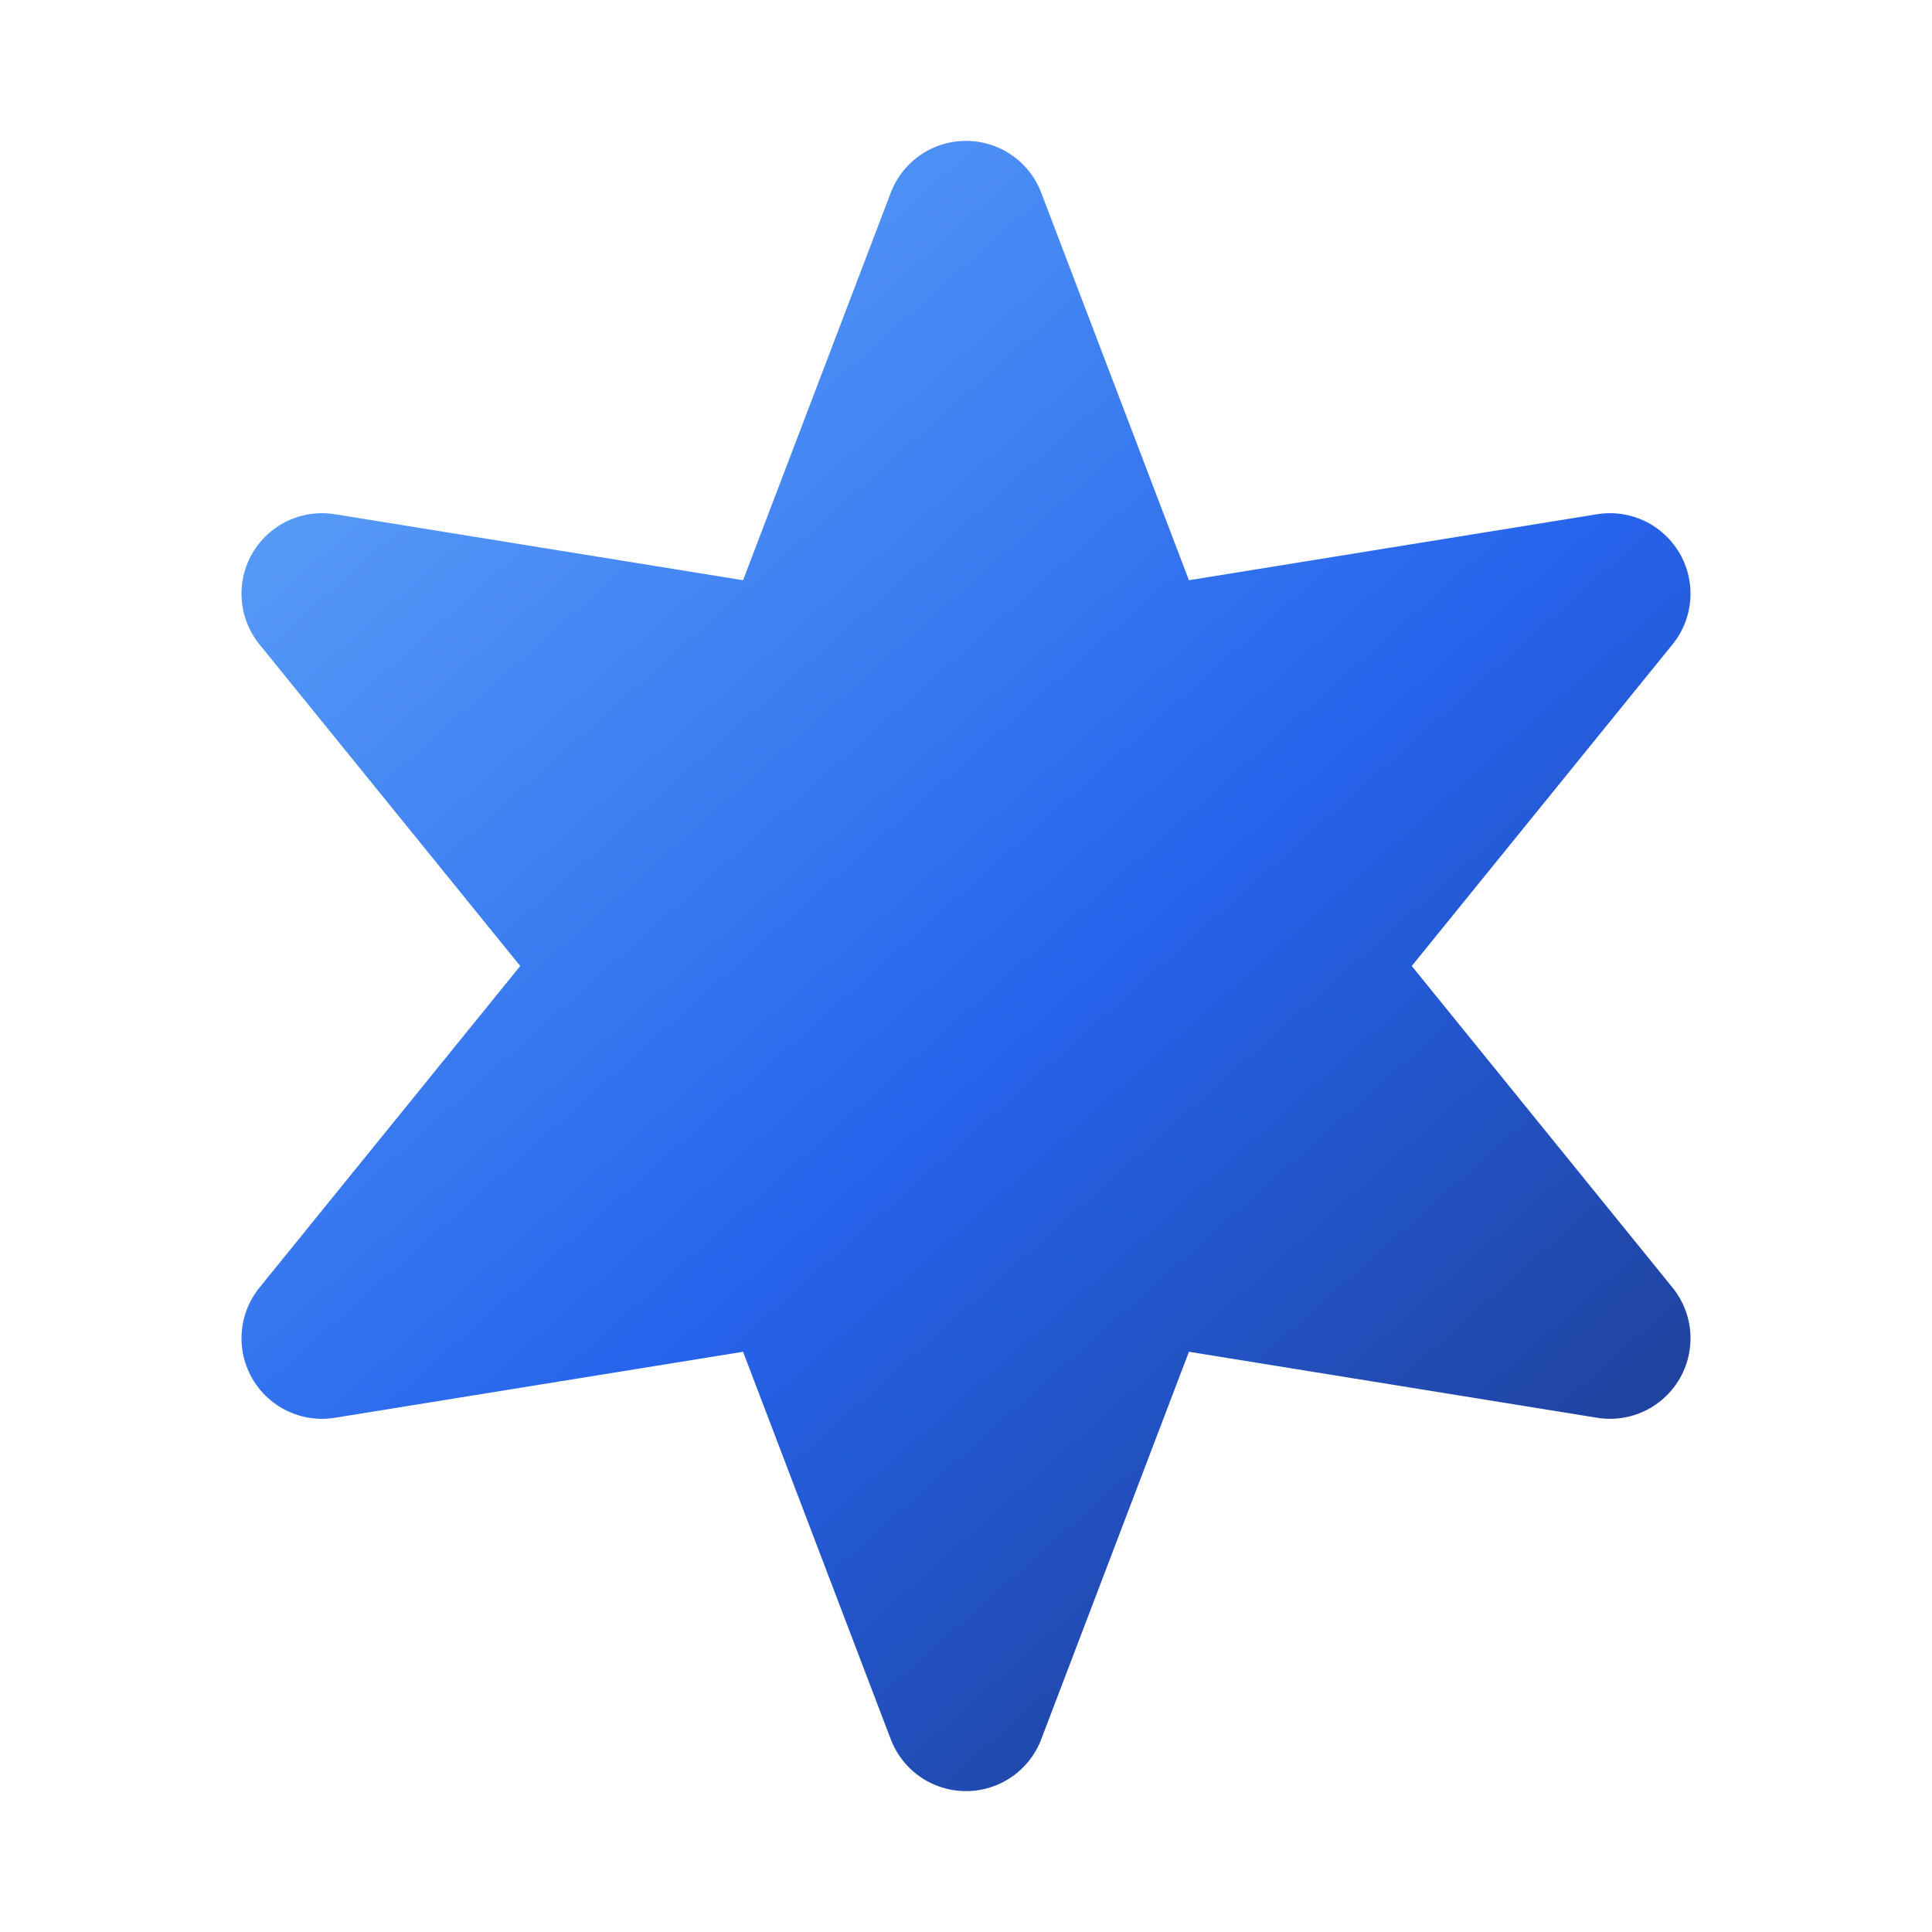
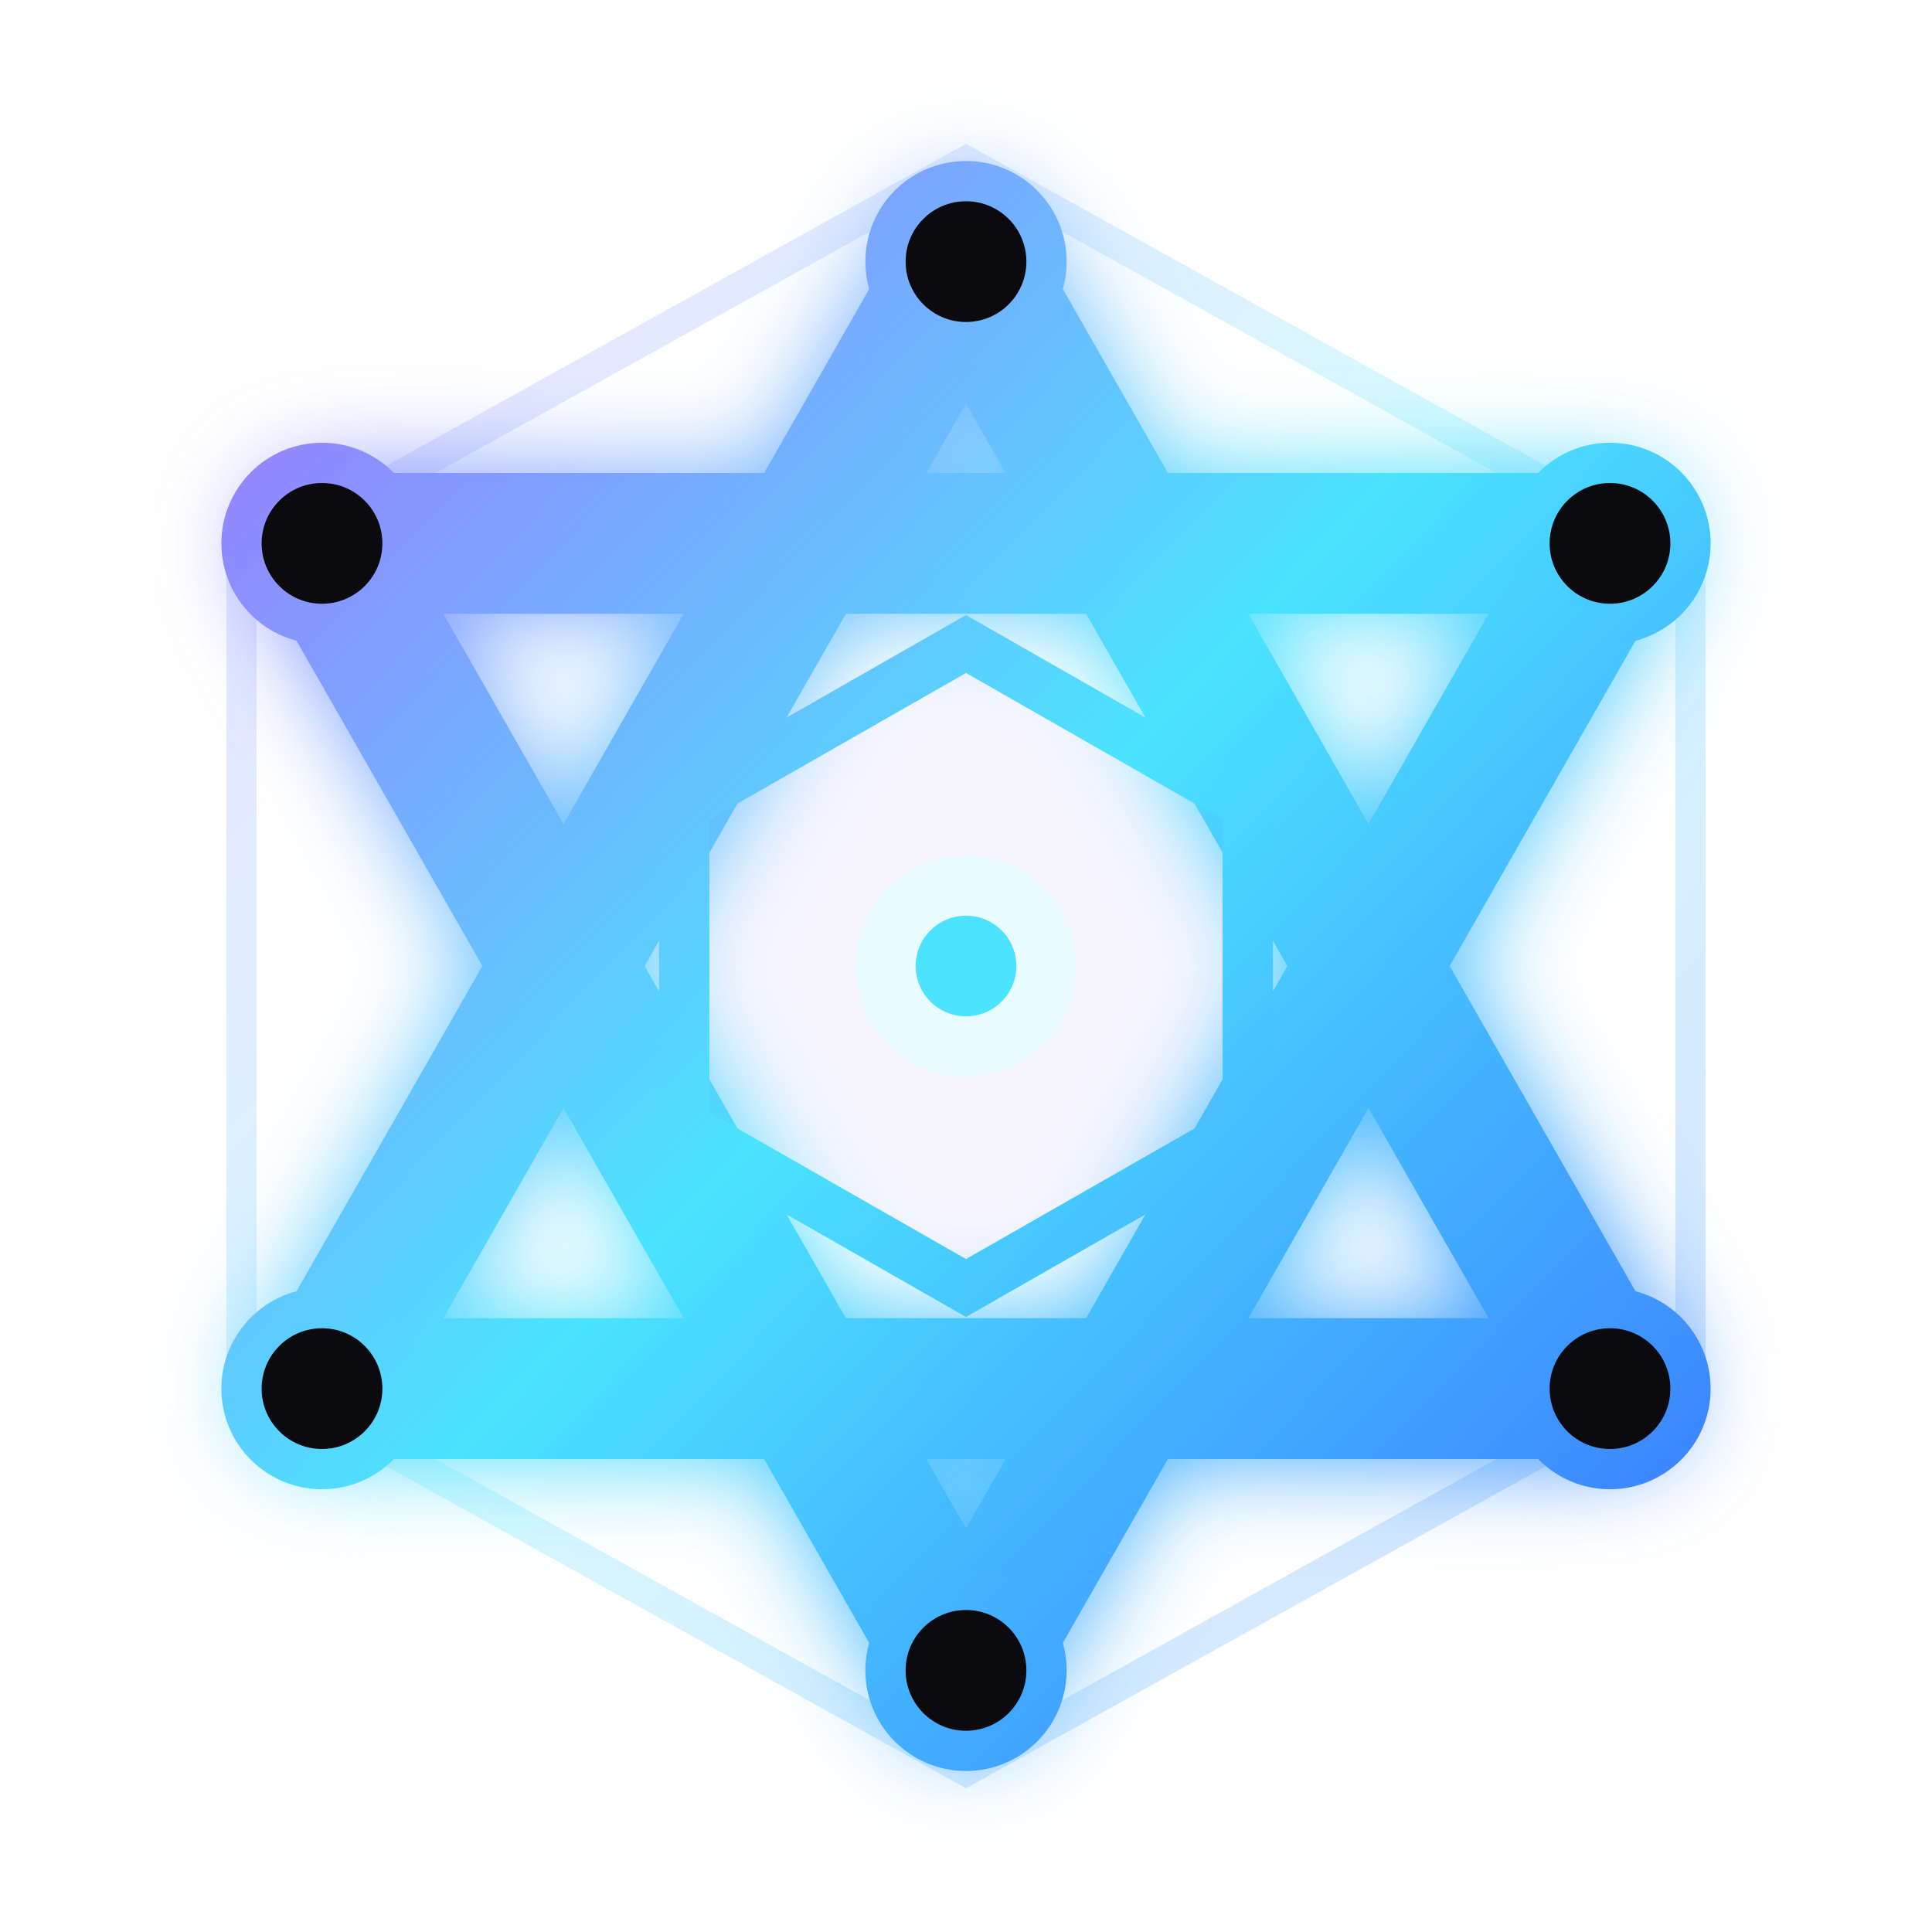
<svg xmlns="http://www.w3.org/2000/svg" viewBox="0 0 96 96" fill="none">
  <defs>
-     <linearGradient id="cicyMark" x1="16" y1="12" x2="80" y2="84" gradientUnits="userSpaceOnUse">
-       <stop stop-color="#60A5FA" />
-       <stop offset="0.55" stop-color="#2563EB" />
-       <stop offset="1" stop-color="#1E3A8A" />
+     <linearGradient id="a" x1="13" y1="15" x2="83" y2="82" gradientUnits="userSpaceOnUse">
+       <stop stop-color="#9B7BFF" />
+       <stop offset=".48" stop-color="#4BE3FF" />
+       <stop offset="1" stop-color="#3A7BFF" />
    </linearGradient>
+     <radialGradient id="b" cx="0" cy="0" r="1" gradientTransform="translate(48 48) rotate(90) scale(19)">
+       <stop stop-color="#4BE3FF" stop-opacity=".55" />
+       <stop offset="1" stop-color="#7C5CFF" stop-opacity=".06" />
+     </radialGradient>
+     <filter id="g" x="-35%" y="-35%" width="170%" height="170%">
+       <feGaussianBlur stdDeviation="2.4" result="blur" />
+       <feMerge>
+         <feMergeNode in="blur" />
+         <feMergeNode in="SourceGraphic" />
+       </feMerge>
+     </filter>
  </defs>
-   <path d="M48 11L39.5 33.3L16 29.5L31 48L16 66.5L39.5 62.7L48 85L56.5 62.7L80 66.5L65 48L80 29.5L56.5 33.3Z" fill="url(#cicyMark)" stroke="url(#cicyMark)" stroke-width="8" stroke-linejoin="round" stroke-linecap="round" />
+   <path d="M48 8 84 28v40L48 88 12 68V28L48 8Z" stroke="url(#a)" stroke-opacity=".22" stroke-width="1.5" />
+   <g stroke="url(#a)" stroke-width="7" stroke-linecap="round" stroke-linejoin="round" filter="url(#g)">
+     <path d="m48 13 32 56H16l32-56Z" />
+     <path d="m48 83 32-56H16l32 56Z" />
+   </g>
+   <g fill="#0A0A0F" stroke="url(#a)" stroke-width="2">
+     <circle cx="48" cy="13" r="4" />
+     <circle cx="80" cy="27" r="4" />
+     <circle cx="80" cy="69" r="4" />
+     <circle cx="48" cy="83" r="4" />
+     <circle cx="16" cy="69" r="4" />
+     <circle cx="16" cy="27" r="4" />
+   </g>
+   <path d="m48 32 14 8v16l-14 8-14-8V40l14-8Z" fill="url(#b)" stroke="url(#a)" stroke-width="2.5" />
+   <circle cx="48" cy="48" r="5.5" fill="#E9FCFF" />
+   <circle cx="48" cy="48" r="2.5" fill="#4BE3FF" />
</svg>
